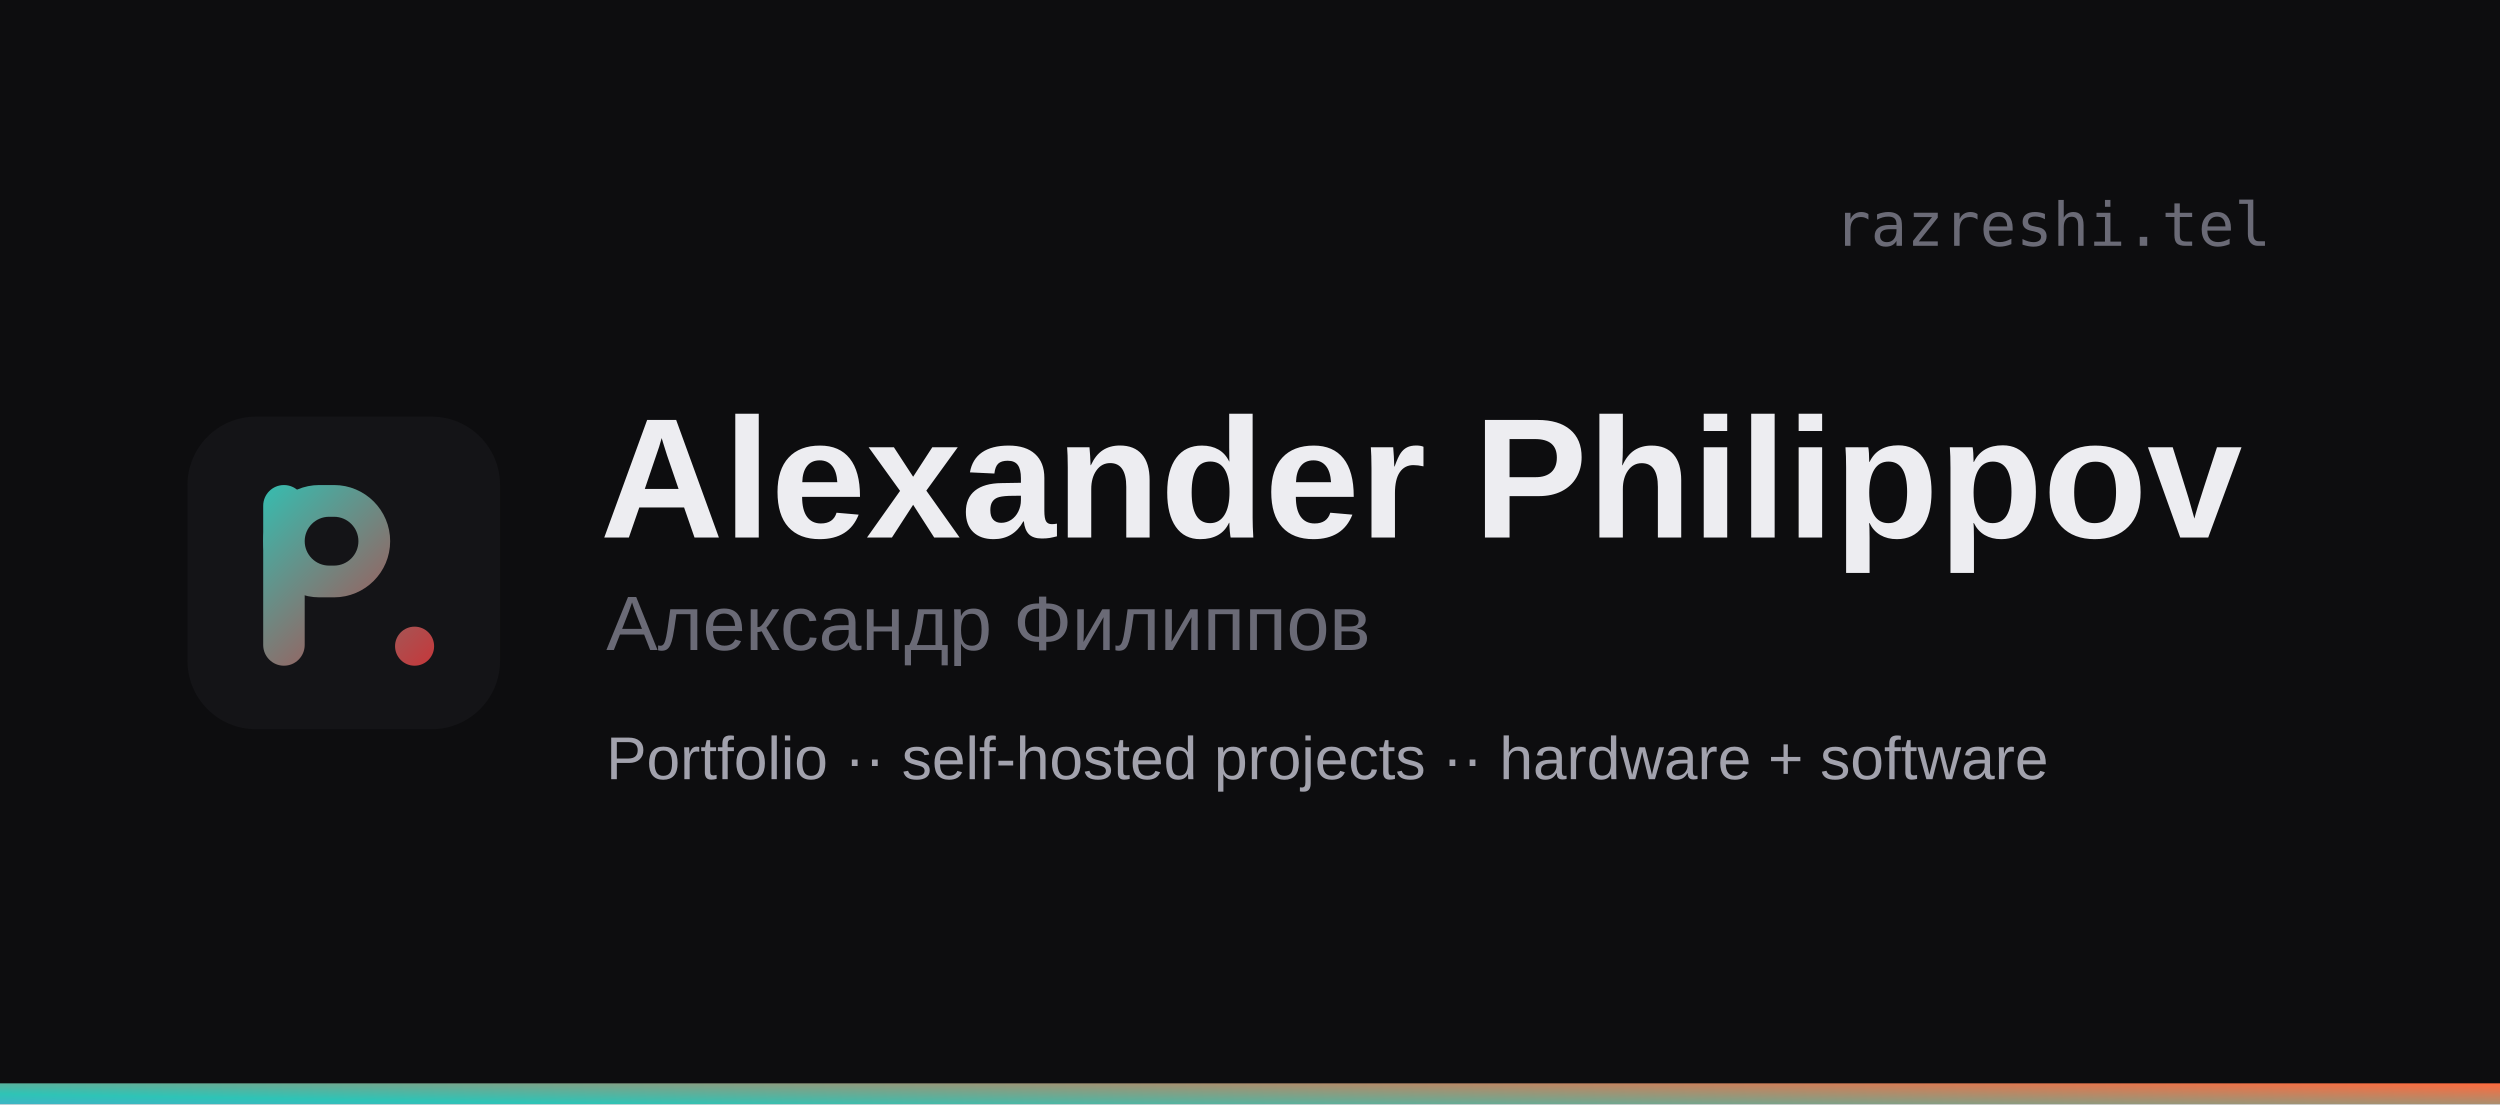
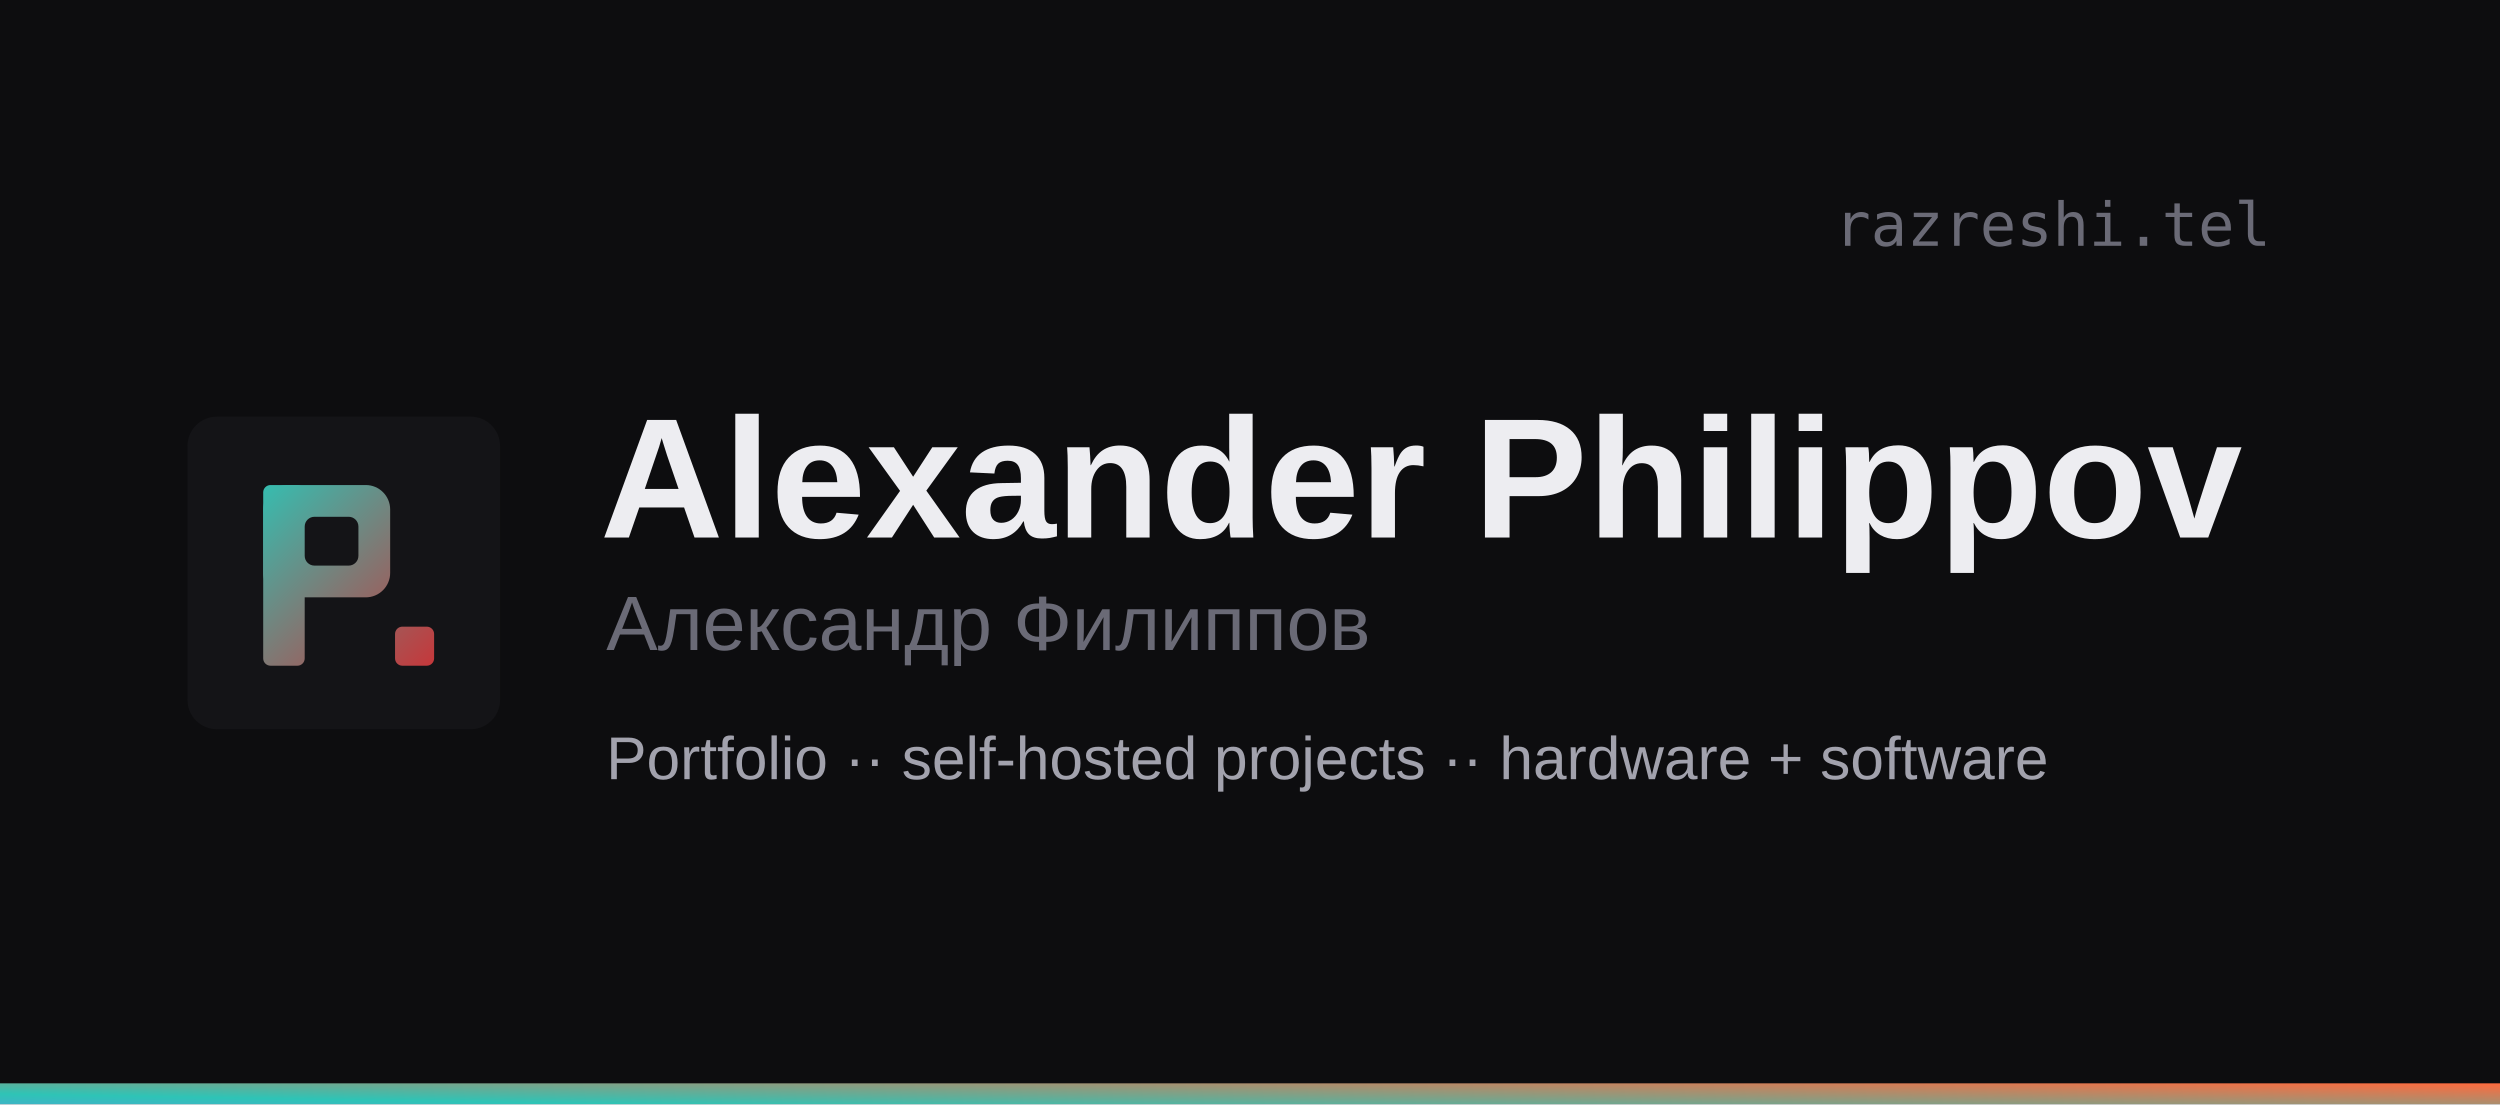
<svg xmlns="http://www.w3.org/2000/svg" width="1200" height="530" viewBox="0 0 1200 530">
  <defs>
    <linearGradient id="pa" x1="0" y1="0" x2="64" y2="64" gradientUnits="userSpaceOnUse">
      <stop offset="0.2" stop-color="#2ec4b6" />
      <stop offset="1" stop-color="#fb060f" />
    </linearGradient>
    <linearGradient id="bar" x1="1" y1="0" x2="-1" y2="1">
      <stop offset="0" stop-color="#ff6a3d" />
      <stop offset="0.5" stop-color="#2ec4b6" />
      <stop offset="1" stop-color="#7b76ff" />
    </linearGradient>
  </defs>
  <rect width="1200" height="530" fill="#0d0d0f" />
  <g transform="translate(90,200) scale(2.344)">
-     <rect width="64" height="64" rx="14" fill="#141417" />
-     <rect x="15.5" y="14" width="8.5" height="37" rx="4.25" fill="url(#pa)" />
-     <rect x="15.5" y="14" width="26" height="23" rx="11.5" fill="url(#pa)" />
-     <rect x="24" y="20.5" width="11" height="10" rx="5" fill="#141417" />
-     <circle cx="46.5" cy="47" r="4" fill="url(#pa)" />
+     <rect width="64" height="64" rx="6" fill="#141417" />
+     <rect x="15.5" y="14" width="8.5" height="37" rx="1.5" fill="url(#pa)" />
+     <rect x="15.5" y="14" width="26" height="23" rx="5" fill="url(#pa)" />
+     <rect x="24" y="20.5" width="11" height="10" rx="2" fill="#141417" />
+     <rect x="42.5" y="43" width="8" height="8" rx="1.5" fill="url(#pa)" />
  </g>
  <text x="288" y="258" font-family="Century Gothic, Jost, Arial, sans-serif" font-weight="700" font-size="82" fill="#ededf1">Alexander Philippov</text>
  <text x="291" y="312" font-family="Century Gothic, Jost, Arial, sans-serif" font-weight="400" font-size="37" fill="#6a6a76">Александр Филиппов</text>
  <text x="291" y="374" font-family="Arial, sans-serif" font-weight="400" font-size="29" fill="#a2a2ad">Portfolio ·· self-hosted projects ·· hardware + software</text>
  <text x="1090" y="118" text-anchor="end" font-family="Consolas, monospace" font-size="29" fill="#6a6a76">razreshi.tel</text>
  <rect x="0" y="520" width="1200" height="10" fill="url(#bar)" />
</svg>
